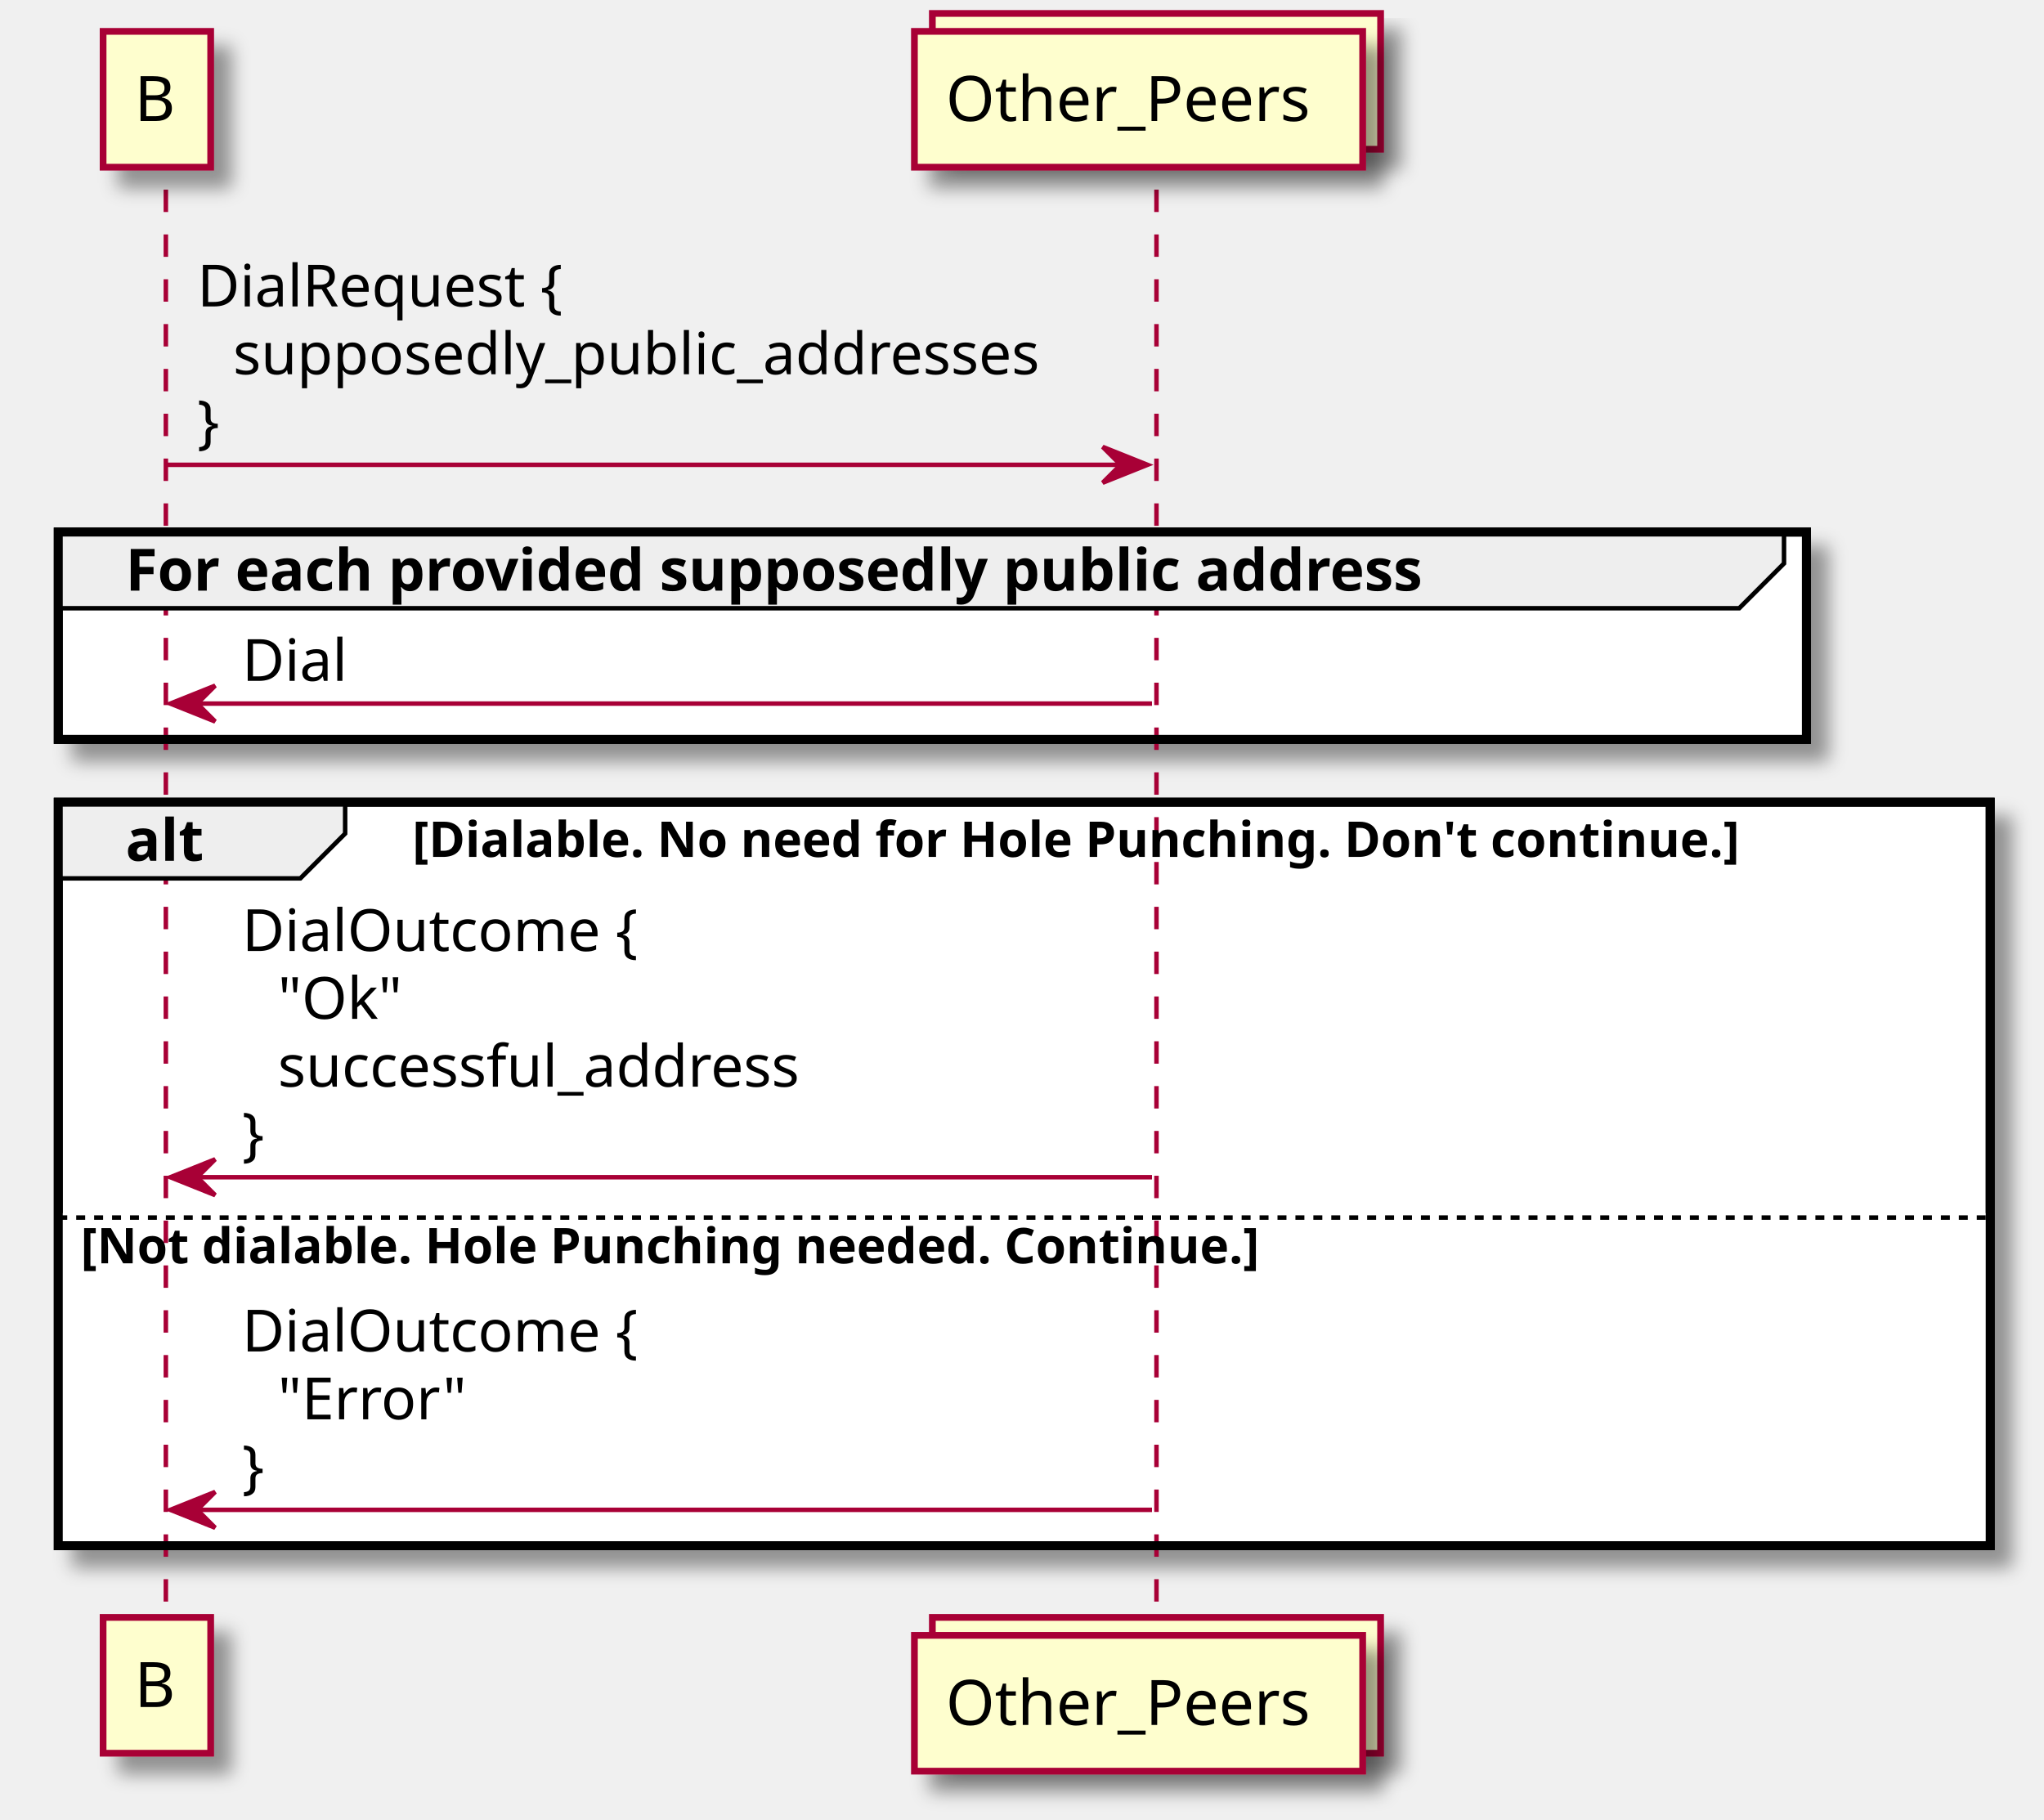
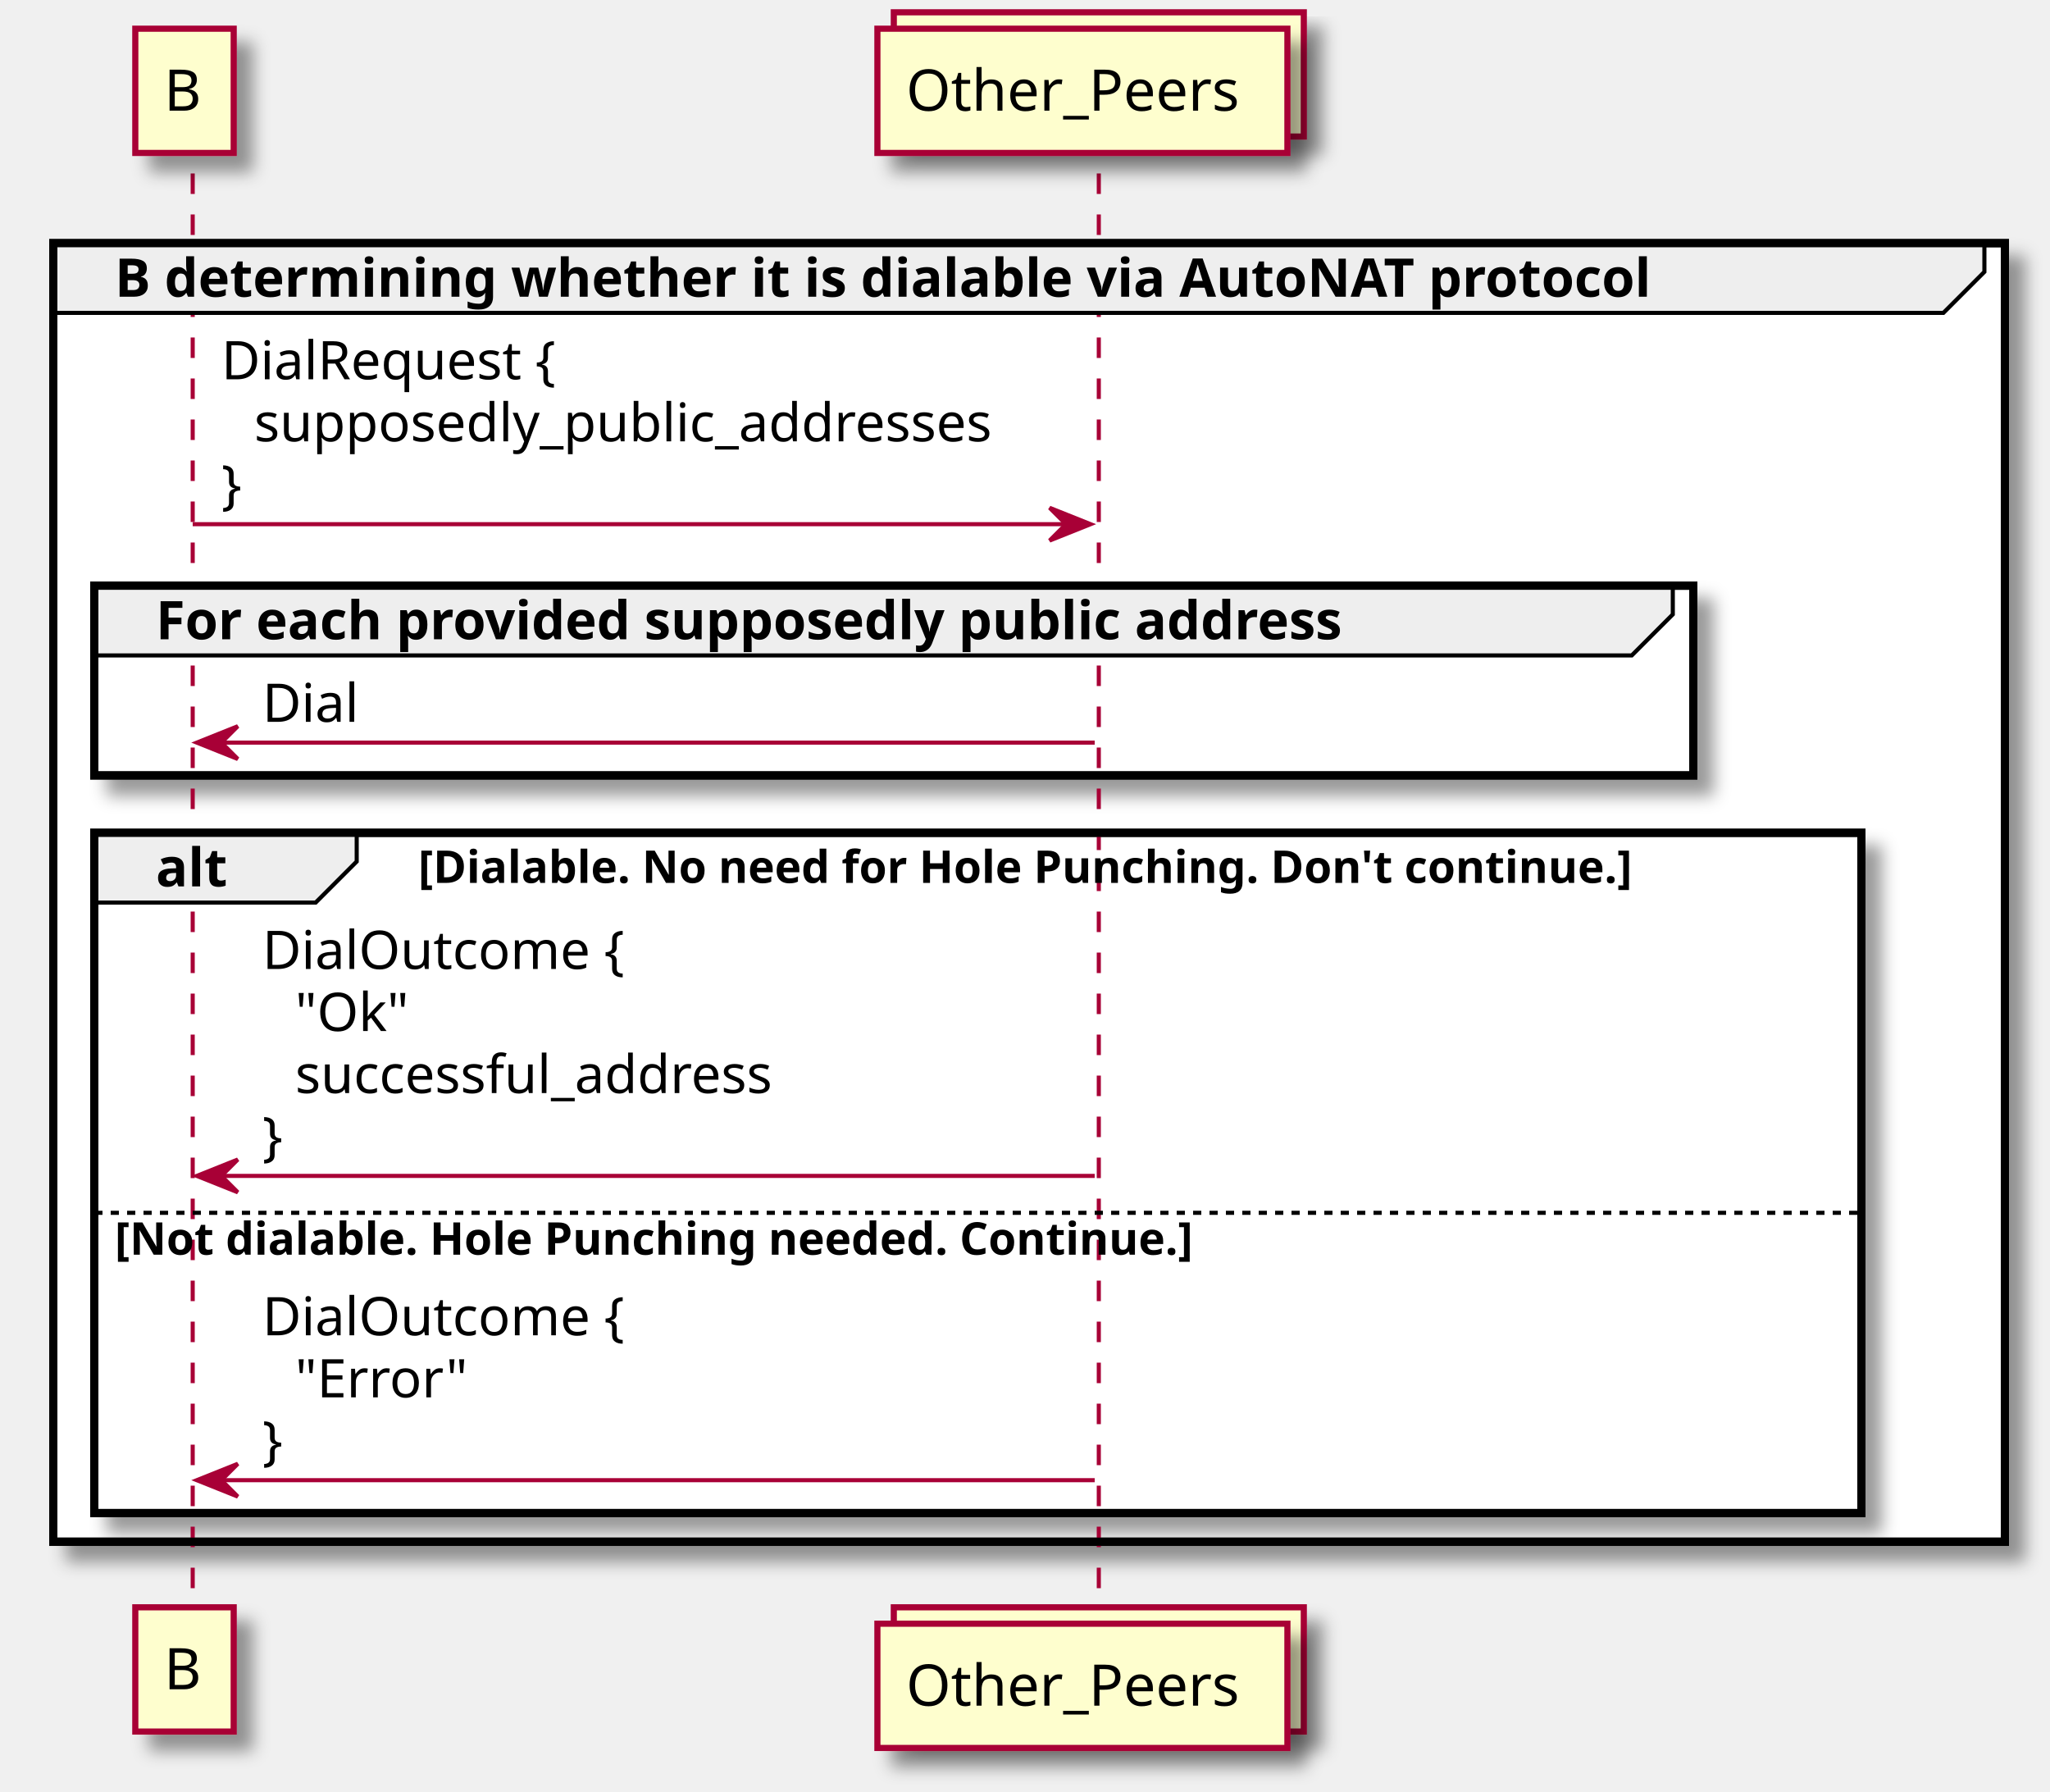
- <svg xmlns="http://www.w3.org/2000/svg" contentScriptType="application/ecmascript" contentStyleType="text/css" height="406px" preserveAspectRatio="none" style="width:456px;height:406px;" version="1.1" viewBox="0 0 456 406" width="456px" zoomAndPan="magnify">
+ <svg xmlns="http://www.w3.org/2000/svg" contentScriptType="application/ecmascript" contentStyleType="text/css" height="437px" preserveAspectRatio="none" style="width:500px;height:437px;" version="1.1" viewBox="0 0 500 437" width="500px" zoomAndPan="magnify">
  <defs>
-     <filter height="300%" id="f1ijqxa93tlwos" width="300%" x="-1" y="-1">
+     <filter height="300%" id="f19mi4tvkpalz4" width="300%" x="-1" y="-1">
      <feGaussianBlur result="blurOut" stdDeviation="2.0" />
      <feColorMatrix in="blurOut" result="blurOut2" type="matrix" values="0 0 0 0 0 0 0 0 0 0 0 0 0 0 0 0 0 0 .4 0" />
      <feOffset dx="4.0" dy="4.0" in="blurOut2" result="blurOut3" />
      <feBlend in="SourceGraphic" in2="blurOut3" mode="normal" />
    </filter>
  </defs>
  <g>
-     <rect fill="#FFFFFF" filter="url(#f1ijqxa93tlwos)" height="46.266" style="stroke: #000000; stroke-width: 2.0;" width="390" x="13" y="118.695" />
-     <rect fill="#FFFFFF" filter="url(#f1ijqxa93tlwos)" height="165.867" style="stroke: #000000; stroke-width: 2.0;" width="431" x="13" y="178.961" />
-     <rect fill="#FFFFFF" height="74.203" style="stroke: none; stroke-width: 1.0;" width="431" x="13" y="270.625" />
-     <line style="stroke: #A80036; stroke-width: 1.0; stroke-dasharray: 5.0,5.0;" x1="37" x2="37" y1="42.297" y2="361.828" />
-     <line style="stroke: #A80036; stroke-width: 1.0; stroke-dasharray: 5.0,5.0;" x1="258" x2="258" y1="42.297" y2="361.828" />
-     <rect fill="#FEFECE" filter="url(#f1ijqxa93tlwos)" height="30.297" style="stroke: #A80036; stroke-width: 1.5;" width="24" x="23" y="7" />
-     <text fill="#000000" font-family="sans-serif" font-size="14" lengthAdjust="spacingAndGlyphs" textLength="10" x="30" y="26.995">B</text>
-     <rect fill="#FEFECE" filter="url(#f1ijqxa93tlwos)" height="30.297" style="stroke: #A80036; stroke-width: 1.5;" width="24" x="23" y="360.828" />
-     <text fill="#000000" font-family="sans-serif" font-size="14" lengthAdjust="spacingAndGlyphs" textLength="10" x="30" y="380.823">B</text>
-     <rect fill="#FEFECE" filter="url(#f1ijqxa93tlwos)" height="30.297" style="stroke: #A80036; stroke-width: 1.5;" width="100" x="208" y="3" />
-     <rect fill="#FEFECE" filter="url(#f1ijqxa93tlwos)" height="30.297" style="stroke: #A80036; stroke-width: 1.5;" width="100" x="204" y="7" />
-     <text fill="#000000" font-family="sans-serif" font-size="14" lengthAdjust="spacingAndGlyphs" textLength="86" x="211" y="26.995">Other_Peers</text>
-     <rect fill="#FEFECE" filter="url(#f1ijqxa93tlwos)" height="30.297" style="stroke: #A80036; stroke-width: 1.5;" width="100" x="208" y="360.828" />
-     <rect fill="#FEFECE" filter="url(#f1ijqxa93tlwos)" height="30.297" style="stroke: #A80036; stroke-width: 1.5;" width="100" x="204" y="364.828" />
-     <text fill="#000000" font-family="sans-serif" font-size="14" lengthAdjust="spacingAndGlyphs" textLength="86" x="211" y="384.823">Other_Peers</text>
-     <polygon fill="#A80036" points="246,99.695,256,103.695,246,107.695,250,103.695" style="stroke: #A80036; stroke-width: 1.0;" />
-     <line style="stroke: #A80036; stroke-width: 1.0;" x1="37" x2="252" y1="103.695" y2="103.695" />
-     <text fill="#000000" font-family="sans-serif" font-size="13" lengthAdjust="spacingAndGlyphs" textLength="88" x="44" y="68.364">DialRequest {</text>
-     <text fill="#000000" font-family="sans-serif" font-size="13" lengthAdjust="spacingAndGlyphs" textLength="189" x="52" y="83.497">supposedly_public_addresses</text>
-     <text fill="#000000" font-family="sans-serif" font-size="13" lengthAdjust="spacingAndGlyphs" textLength="8" x="44" y="98.629">}</text>
-     <path d="M13,118.695 L398,118.695 L398,125.695 L388,135.695 L13,135.695 L13,118.695 " fill="#EEEEEE" style="stroke: #000000; stroke-width: 1.0;" />
-     <rect fill="none" height="46.266" style="stroke: #000000; stroke-width: 2.0;" width="390" x="13" y="118.695" />
-     <text fill="#000000" font-family="sans-serif" font-size="13" font-weight="bold" lengthAdjust="spacingAndGlyphs" textLength="340" x="28" y="131.762">For each provided supposedly public address</text>
-     <polygon fill="#A80036" points="48,152.961,38,156.961,48,160.961,44,156.961" style="stroke: #A80036; stroke-width: 1.0;" />
-     <line style="stroke: #A80036; stroke-width: 1.0;" x1="42" x2="257" y1="156.961" y2="156.961" />
-     <text fill="#000000" font-family="sans-serif" font-size="13" lengthAdjust="spacingAndGlyphs" textLength="24" x="54" y="151.895">Dial</text>
-     <path d="M13,178.961 L77,178.961 L77,185.961 L67,195.961 L13,195.961 L13,178.961 " fill="#EEEEEE" style="stroke: #000000; stroke-width: 1.0;" />
-     <rect fill="none" height="165.867" style="stroke: #000000; stroke-width: 2.0;" width="431" x="13" y="178.961" />
-     <text fill="#000000" font-family="sans-serif" font-size="13" font-weight="bold" lengthAdjust="spacingAndGlyphs" textLength="19" x="28" y="192.028">alt</text>
-     <text fill="#000000" font-family="sans-serif" font-size="11" font-weight="bold" lengthAdjust="spacingAndGlyphs" textLength="347" x="92" y="191.171">[Dialable. No need for Hole Punching. Don't continue.]</text>
-     <polygon fill="#A80036" points="48,258.625,38,262.625,48,266.625,44,262.625" style="stroke: #A80036; stroke-width: 1.0;" />
-     <line style="stroke: #A80036; stroke-width: 1.0;" x1="42" x2="257" y1="262.625" y2="262.625" />
-     <text fill="#000000" font-family="sans-serif" font-size="13" lengthAdjust="spacingAndGlyphs" textLength="95" x="54" y="212.161">DialOutcome {</text>
-     <text fill="#000000" font-family="sans-serif" font-size="13" lengthAdjust="spacingAndGlyphs" textLength="27" x="62" y="227.293">"Ok"</text>
-     <text fill="#000000" font-family="sans-serif" font-size="13" lengthAdjust="spacingAndGlyphs" textLength="124" x="62" y="242.426">successful_address</text>
-     <text fill="#000000" font-family="sans-serif" font-size="13" lengthAdjust="spacingAndGlyphs" textLength="8" x="54" y="257.559">}</text>
-     <line style="stroke: #000000; stroke-width: 1.0; stroke-dasharray: 2.0,2.0;" x1="13" x2="444" y1="271.625" y2="271.625" />
-     <text fill="#000000" font-family="sans-serif" font-size="11" font-weight="bold" lengthAdjust="spacingAndGlyphs" textLength="310" x="18" y="281.835">[Not dialable. Hole Punching needed. Continue.]</text>
-     <polygon fill="#A80036" points="48,332.828,38,336.828,48,340.828,44,336.828" style="stroke: #A80036; stroke-width: 1.0;" />
-     <line style="stroke: #A80036; stroke-width: 1.0;" x1="42" x2="257" y1="336.828" y2="336.828" />
-     <text fill="#000000" font-family="sans-serif" font-size="13" lengthAdjust="spacingAndGlyphs" textLength="95" x="54" y="301.497">DialOutcome {</text>
-     <text fill="#000000" font-family="sans-serif" font-size="13" lengthAdjust="spacingAndGlyphs" textLength="41" x="62" y="316.629">"Error"</text>
-     <text fill="#000000" font-family="sans-serif" font-size="13" lengthAdjust="spacingAndGlyphs" textLength="8" x="54" y="331.762">}</text>
+     <rect fill="#FFFFFF" filter="url(#f19mi4tvkpalz4)" height="316.664" style="stroke: #000000; stroke-width: 2.0;" width="476" x="13" y="59.297" />
+     <rect fill="#FFFFFF" filter="url(#f19mi4tvkpalz4)" height="46.266" style="stroke: #000000; stroke-width: 2.0;" width="390" x="23" y="142.828" />
+     <rect fill="#FFFFFF" filter="url(#f19mi4tvkpalz4)" height="165.867" style="stroke: #000000; stroke-width: 2.0;" width="431" x="23" y="203.094" />
+     <rect fill="#FFFFFF" height="74.203" style="stroke: none; stroke-width: 1.0;" width="431" x="23" y="294.758" />
+     <line style="stroke: #A80036; stroke-width: 1.0; stroke-dasharray: 5.0,5.0;" x1="47" x2="47" y1="42.297" y2="392.961" />
+     <line style="stroke: #A80036; stroke-width: 1.0; stroke-dasharray: 5.0,5.0;" x1="268" x2="268" y1="42.297" y2="392.961" />
+     <rect fill="#FEFECE" filter="url(#f19mi4tvkpalz4)" height="30.297" style="stroke: #A80036; stroke-width: 1.5;" width="24" x="33" y="7" />
+     <text fill="#000000" font-family="sans-serif" font-size="14" lengthAdjust="spacingAndGlyphs" textLength="10" x="40" y="26.995">B</text>
+     <rect fill="#FEFECE" filter="url(#f19mi4tvkpalz4)" height="30.297" style="stroke: #A80036; stroke-width: 1.5;" width="24" x="33" y="391.961" />
+     <text fill="#000000" font-family="sans-serif" font-size="14" lengthAdjust="spacingAndGlyphs" textLength="10" x="40" y="411.956">B</text>
+     <rect fill="#FEFECE" filter="url(#f19mi4tvkpalz4)" height="30.297" style="stroke: #A80036; stroke-width: 1.5;" width="100" x="218" y="3" />
+     <rect fill="#FEFECE" filter="url(#f19mi4tvkpalz4)" height="30.297" style="stroke: #A80036; stroke-width: 1.5;" width="100" x="214" y="7" />
+     <text fill="#000000" font-family="sans-serif" font-size="14" lengthAdjust="spacingAndGlyphs" textLength="86" x="221" y="26.995">Other_Peers</text>
+     <rect fill="#FEFECE" filter="url(#f19mi4tvkpalz4)" height="30.297" style="stroke: #A80036; stroke-width: 1.5;" width="100" x="218" y="391.961" />
+     <rect fill="#FEFECE" filter="url(#f19mi4tvkpalz4)" height="30.297" style="stroke: #A80036; stroke-width: 1.5;" width="100" x="214" y="395.961" />
+     <text fill="#000000" font-family="sans-serif" font-size="14" lengthAdjust="spacingAndGlyphs" textLength="86" x="221" y="415.956">Other_Peers</text>
+     <path d="M13,59.297 L484,59.297 L484,66.297 L474,76.297 L13,76.297 L13,59.297 " fill="#EEEEEE" style="stroke: #000000; stroke-width: 1.0;" />
+     <rect fill="none" height="316.664" style="stroke: #000000; stroke-width: 2.0;" width="476" x="13" y="59.297" />
+     <text fill="#000000" font-family="sans-serif" font-size="13" font-weight="bold" lengthAdjust="spacingAndGlyphs" textLength="426" x="28" y="72.364">B determining whether it is dialable via AutoNAT protocol</text>
+     <polygon fill="#A80036" points="256,123.828,266,127.828,256,131.828,260,127.828" style="stroke: #A80036; stroke-width: 1.0;" />
+     <line style="stroke: #A80036; stroke-width: 1.0;" x1="47" x2="262" y1="127.828" y2="127.828" />
+     <text fill="#000000" font-family="sans-serif" font-size="13" lengthAdjust="spacingAndGlyphs" textLength="88" x="54" y="92.497">DialRequest {</text>
+     <text fill="#000000" font-family="sans-serif" font-size="13" lengthAdjust="spacingAndGlyphs" textLength="189" x="62" y="107.629">supposedly_public_addresses</text>
+     <text fill="#000000" font-family="sans-serif" font-size="13" lengthAdjust="spacingAndGlyphs" textLength="8" x="54" y="122.762">}</text>
+     <path d="M23,142.828 L408,142.828 L408,149.828 L398,159.828 L23,159.828 L23,142.828 " fill="#EEEEEE" style="stroke: #000000; stroke-width: 1.0;" />
+     <rect fill="none" height="46.266" style="stroke: #000000; stroke-width: 2.0;" width="390" x="23" y="142.828" />
+     <text fill="#000000" font-family="sans-serif" font-size="13" font-weight="bold" lengthAdjust="spacingAndGlyphs" textLength="340" x="38" y="155.895">For each provided supposedly public address</text>
+     <polygon fill="#A80036" points="58,177.094,48,181.094,58,185.094,54,181.094" style="stroke: #A80036; stroke-width: 1.0;" />
+     <line style="stroke: #A80036; stroke-width: 1.0;" x1="52" x2="267" y1="181.094" y2="181.094" />
+     <text fill="#000000" font-family="sans-serif" font-size="13" lengthAdjust="spacingAndGlyphs" textLength="24" x="64" y="176.028">Dial</text>
+     <path d="M23,203.094 L87,203.094 L87,210.094 L77,220.094 L23,220.094 L23,203.094 " fill="#EEEEEE" style="stroke: #000000; stroke-width: 1.0;" />
+     <rect fill="none" height="165.867" style="stroke: #000000; stroke-width: 2.0;" width="431" x="23" y="203.094" />
+     <text fill="#000000" font-family="sans-serif" font-size="13" font-weight="bold" lengthAdjust="spacingAndGlyphs" textLength="19" x="38" y="216.161">alt</text>
+     <text fill="#000000" font-family="sans-serif" font-size="11" font-weight="bold" lengthAdjust="spacingAndGlyphs" textLength="347" x="102" y="215.304">[Dialable. No need for Hole Punching. Don't continue.]</text>
+     <polygon fill="#A80036" points="58,282.758,48,286.758,58,290.758,54,286.758" style="stroke: #A80036; stroke-width: 1.0;" />
+     <line style="stroke: #A80036; stroke-width: 1.0;" x1="52" x2="267" y1="286.758" y2="286.758" />
+     <text fill="#000000" font-family="sans-serif" font-size="13" lengthAdjust="spacingAndGlyphs" textLength="95" x="64" y="236.293">DialOutcome {</text>
+     <text fill="#000000" font-family="sans-serif" font-size="13" lengthAdjust="spacingAndGlyphs" textLength="27" x="72" y="251.426">"Ok"</text>
+     <text fill="#000000" font-family="sans-serif" font-size="13" lengthAdjust="spacingAndGlyphs" textLength="124" x="72" y="266.559">successful_address</text>
+     <text fill="#000000" font-family="sans-serif" font-size="13" lengthAdjust="spacingAndGlyphs" textLength="8" x="64" y="281.692">}</text>
+     <line style="stroke: #000000; stroke-width: 1.0; stroke-dasharray: 2.0,2.0;" x1="23" x2="454" y1="295.758" y2="295.758" />
+     <text fill="#000000" font-family="sans-serif" font-size="11" font-weight="bold" lengthAdjust="spacingAndGlyphs" textLength="310" x="28" y="305.968">[Not dialable. Hole Punching needed. Continue.]</text>
+     <polygon fill="#A80036" points="58,356.961,48,360.961,58,364.961,54,360.961" style="stroke: #A80036; stroke-width: 1.0;" />
+     <line style="stroke: #A80036; stroke-width: 1.0;" x1="52" x2="267" y1="360.961" y2="360.961" />
+     <text fill="#000000" font-family="sans-serif" font-size="13" lengthAdjust="spacingAndGlyphs" textLength="95" x="64" y="325.629">DialOutcome {</text>
+     <text fill="#000000" font-family="sans-serif" font-size="13" lengthAdjust="spacingAndGlyphs" textLength="41" x="72" y="340.762">"Error"</text>
+     <text fill="#000000" font-family="sans-serif" font-size="13" lengthAdjust="spacingAndGlyphs" textLength="8" x="64" y="355.895">}</text>
  </g>
</svg>
